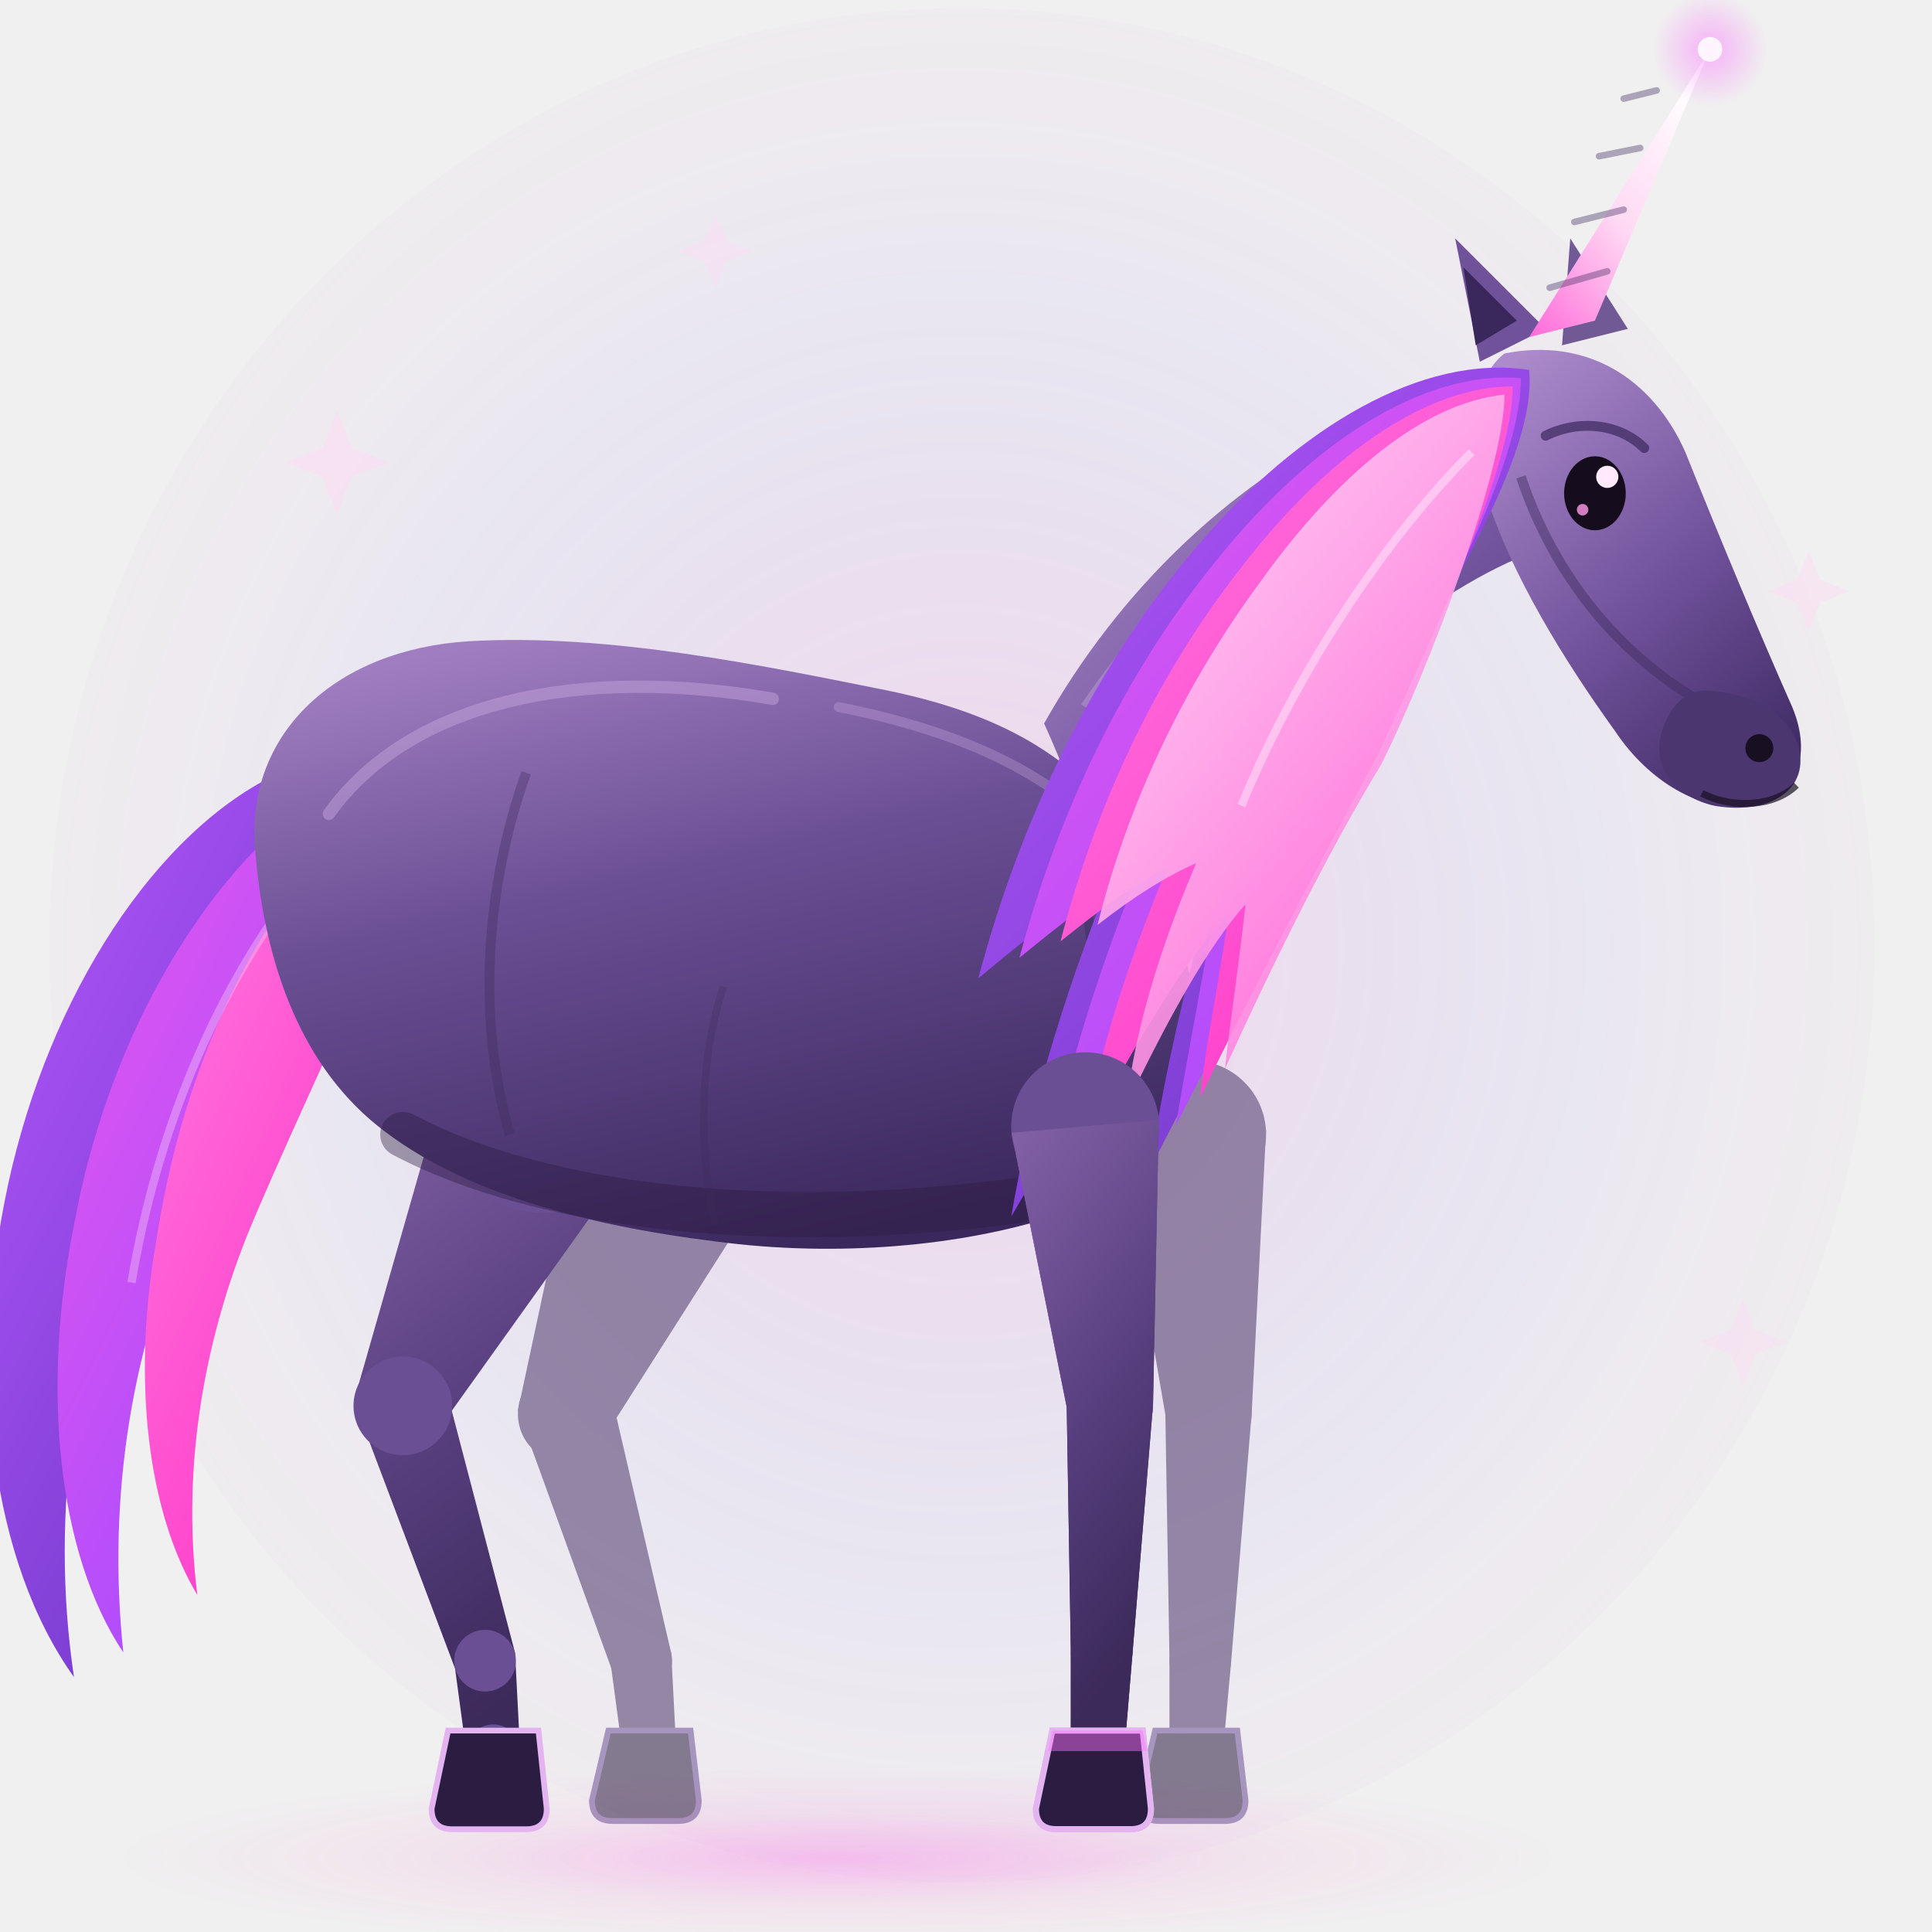
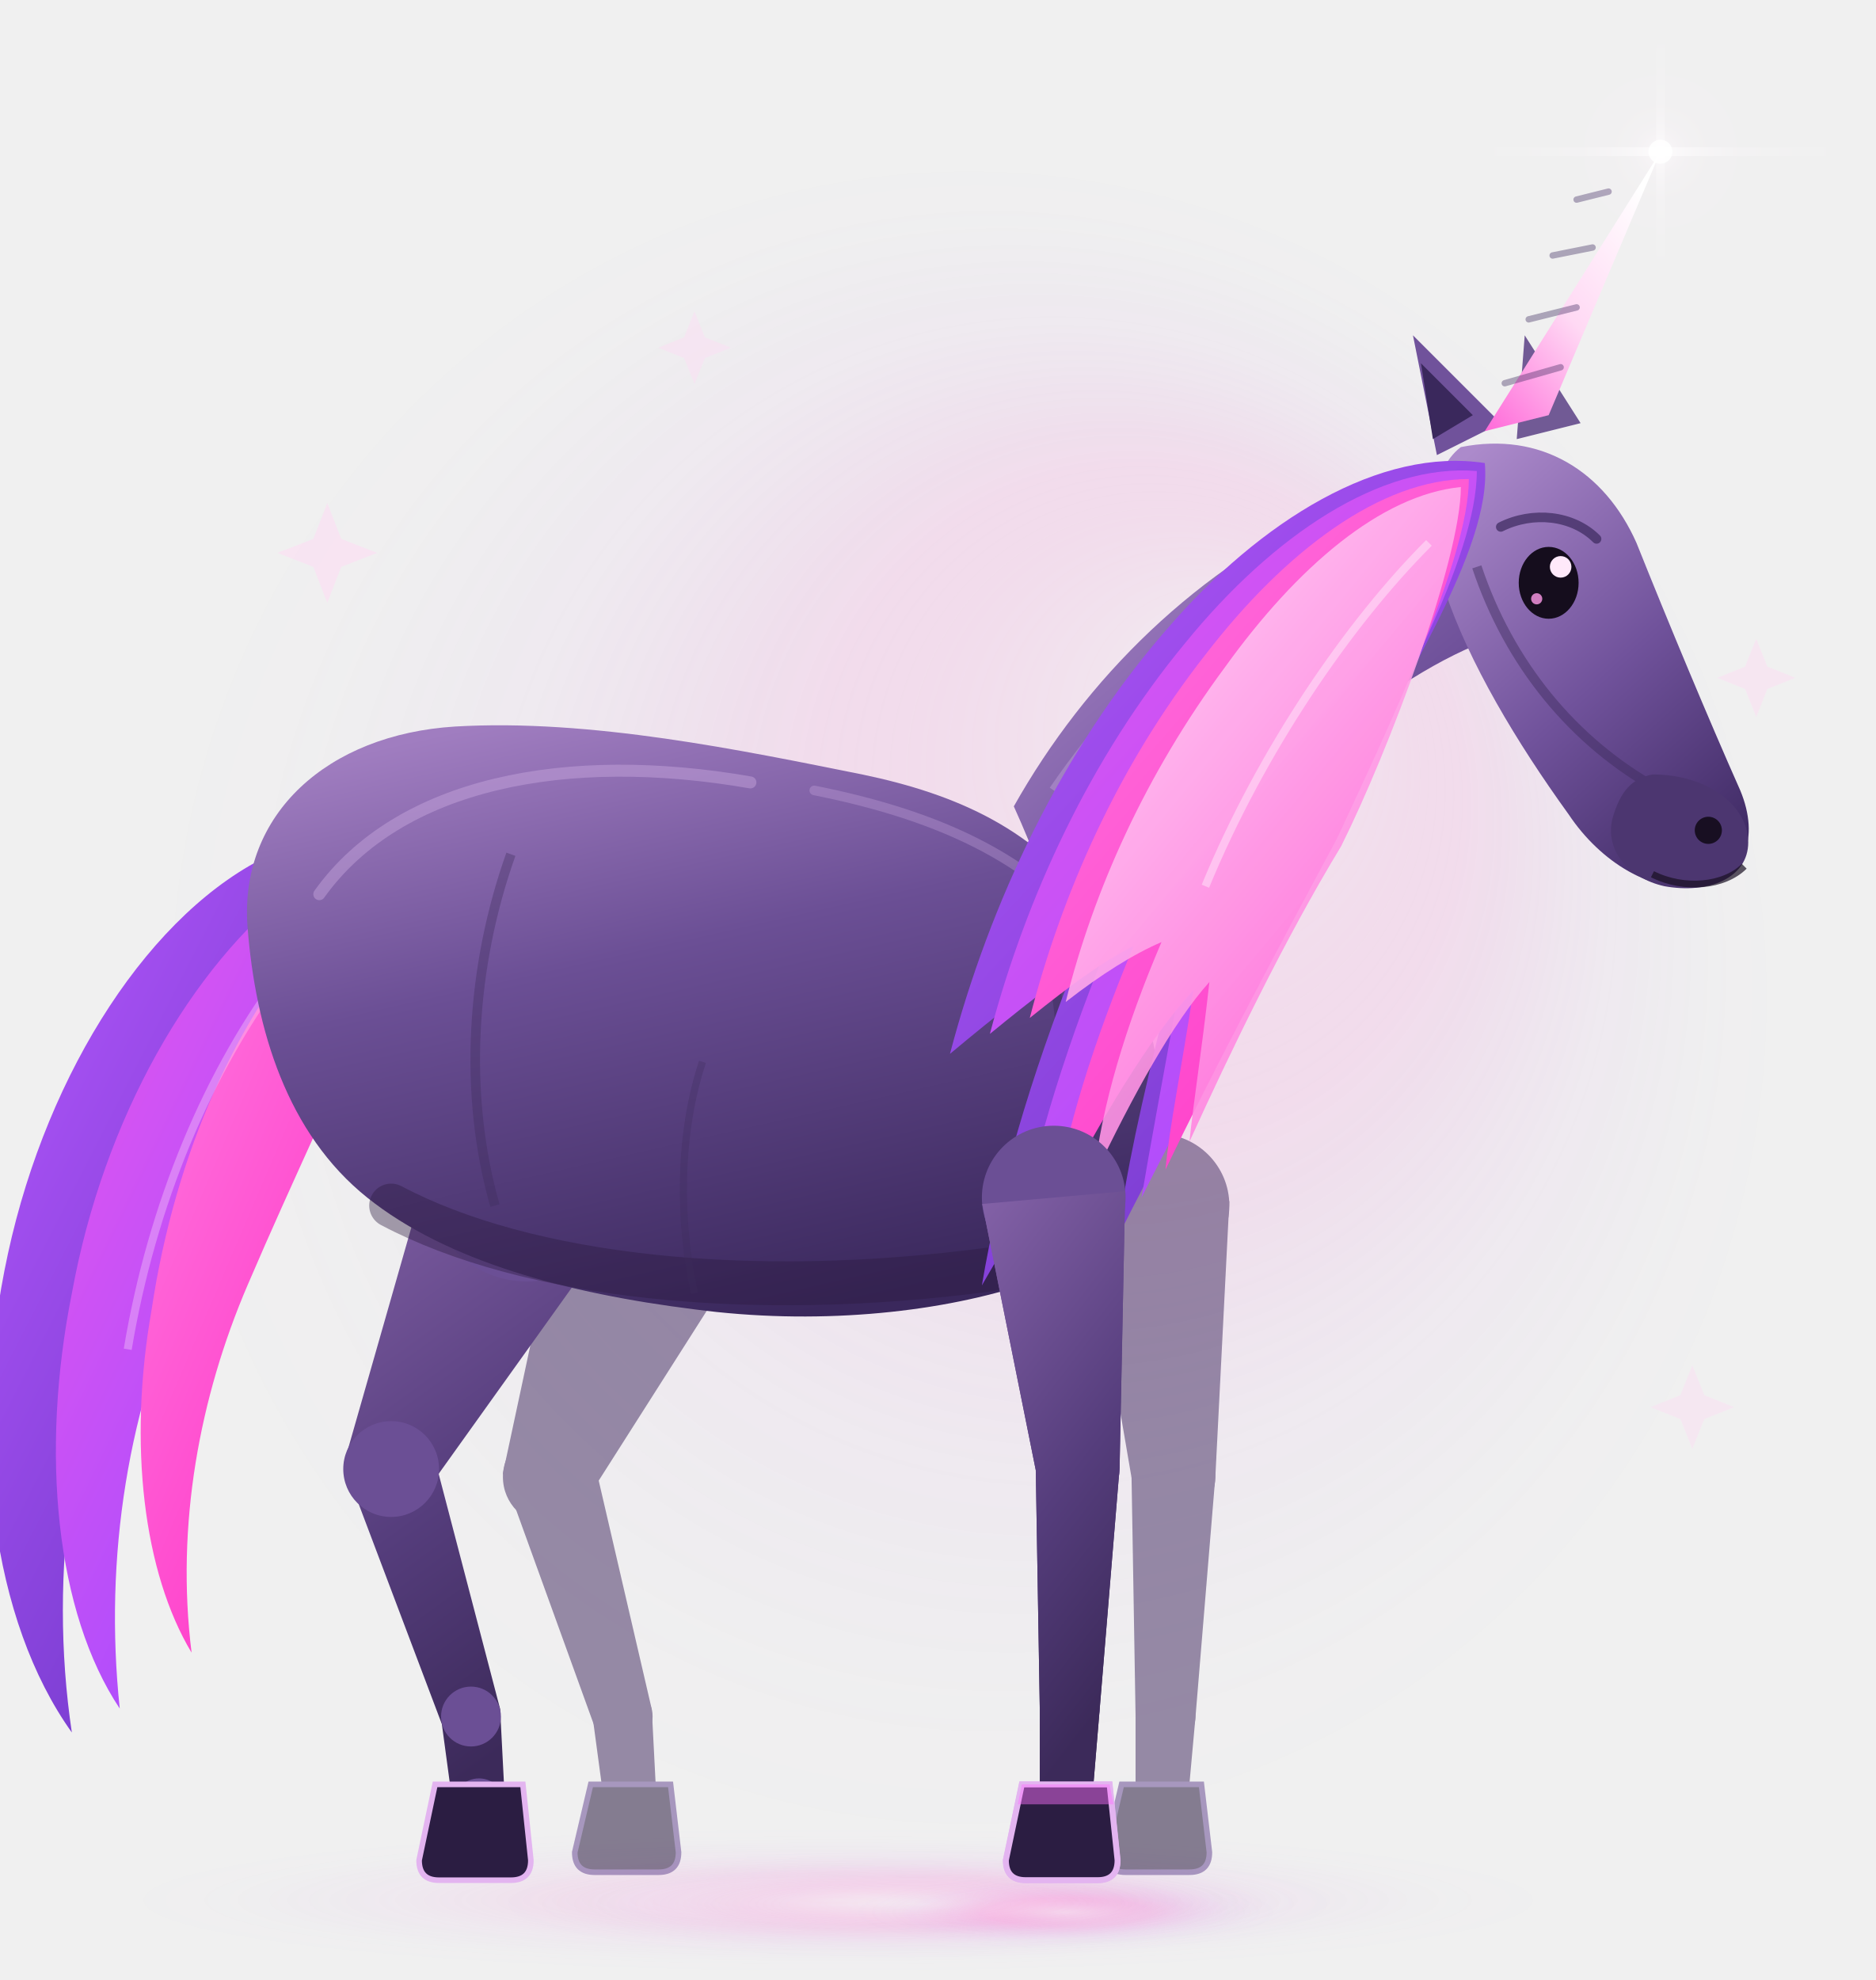
- <svg xmlns="http://www.w3.org/2000/svg" viewBox="58 -30 470 470" fill="none" role="img" aria-label="Unicorn pawing the ground, asset coins scattering from the hoof">
+ <svg xmlns="http://www.w3.org/2000/svg" viewBox="58 -56 470 496" fill="none" role="img" aria-label="Unicorn pawing the ground, asset coins scattering from the hoof">
  <defs>
-     <radialGradient id="aura" cx="50%" cy="50%" r="58%">
-       <stop offset="0%" stop-color="#ff37c7" stop-opacity="0.15" />
-       <stop offset="60%" stop-color="#7850ff" stop-opacity="0.06" />
-       <stop offset="100%" stop-color="#ff37c7" stop-opacity="0" />
+     <radialGradient id="aura" cx="50%" cy="50%" r="50%" fx="68%" fy="30%">
+       <stop offset="0.0%" stop-color="#ffe9fa" stop-opacity="0.17" />
+       <stop offset="9.1%" stop-color="#ffbbed" stop-opacity="0.166" />
+       <stop offset="18.2%" stop-color="#ff8de0" stop-opacity="0.154" />
+       <stop offset="27.3%" stop-color="#ff5ed2" stop-opacity="0.135" />
+       <stop offset="36.4%" stop-color="#fc38c8" stop-opacity="0.111" />
+       <stop offset="45.5%" stop-color="#e93bd0" stop-opacity="0.085" />
+       <stop offset="54.5%" stop-color="#d63fd8" stop-opacity="0.059" />
+       <stop offset="63.6%" stop-color="#c442e0" stop-opacity="0.036" />
+       <stop offset="72.7%" stop-color="#b146e8" stop-opacity="0.018" />
+       <stop offset="81.8%" stop-color="#9e49ef" stop-opacity="0.006" />
+       <stop offset="90.9%" stop-color="#8b4df7" stop-opacity="0.001" />
+       <stop offset="100.0%" stop-color="#7850ff" stop-opacity="0" />
    </radialGradient>
    <linearGradient id="hide" x1="0.25" y1="0" x2="0.6" y2="1">
      <stop offset="0%" stop-color="#a07dc0" />
      <stop offset="40%" stop-color="#6b4f95" />
      <stop offset="100%" stop-color="#3a285c" />
    </linearGradient>
    <linearGradient id="hideLit" x1="0.15" y1="0" x2="0.8" y2="1">
      <stop offset="0%" stop-color="#ac8acb" />
      <stop offset="55%" stop-color="#70529b" />
      <stop offset="100%" stop-color="#412c66" />
    </linearGradient>
    <linearGradient id="limbG" x1="0" y1="0" x2="0.3" y2="1">
      <stop offset="0%" stop-color="#8462a8" />
      <stop offset="60%" stop-color="#553d7c" />
      <stop offset="100%" stop-color="#3c2a5a" />
    </linearGradient>
    <linearGradient id="mane1" x1="0" y1="0" x2="0.7" y2="1">
      <stop offset="0%" stop-color="#ffe9fa" />
      <stop offset="100%" stop-color="#ff6ad9" />
    </linearGradient>
    <linearGradient id="mane2" x1="0" y1="0" x2="0.7" y2="1">
      <stop offset="0%" stop-color="#ff7ae0" />
      <stop offset="100%" stop-color="#ff37c7" />
    </linearGradient>
    <linearGradient id="mane3" x1="0" y1="0" x2="0.7" y2="1">
      <stop offset="0%" stop-color="#e857ee" />
      <stop offset="100%" stop-color="#a24bff" />
    </linearGradient>
    <linearGradient id="mane4" x1="0" y1="0" x2="0.7" y2="1">
      <stop offset="0%" stop-color="#b757ff" />
      <stop offset="100%" stop-color="#6f39c9" />
    </linearGradient>
    <linearGradient id="hornG" x1="0" y1="1" x2="0.7" y2="0">
      <stop offset="0%" stop-color="#ff6ad9" />
      <stop offset="50%" stop-color="#ffd9f4" />
      <stop offset="100%" stop-color="#ffffff" />
    </linearGradient>
    <radialGradient id="coinFace" cx="38%" cy="32%" r="72%">
      <stop offset="0%" stop-color="#4a3552" />
      <stop offset="68%" stop-color="#271d31" />
      <stop offset="100%" stop-color="#181022" />
    </radialGradient>
-     <radialGradient id="glowA" cx="50%" cy="50%" r="50%">
-       <stop offset="0%" stop-color="#ff37c7" stop-opacity="1" />
-       <stop offset="55%" stop-color="#ff37c7" stop-opacity="0.45" />
-       <stop offset="100%" stop-color="#ff37c7" stop-opacity="0" />
-     </radialGradient>
-     <radialGradient id="glowB" cx="50%" cy="50%" r="50%">
-       <stop offset="0%" stop-color="#fc72ff" stop-opacity="1" />
-       <stop offset="50%" stop-color="#fc72ff" stop-opacity="0.5" />
-       <stop offset="100%" stop-color="#fc72ff" stop-opacity="0" />
-     </radialGradient>
+     <radialGradient id="pool" cx="50%" cy="50%" r="50%">
+       <stop offset="0.0%" stop-color="#ffe9fa" stop-opacity="1" />
+       <stop offset="9.1%" stop-color="#ffbbed" stop-opacity="0.975" />
+       <stop offset="18.2%" stop-color="#ff8de0" stop-opacity="0.904" />
+       <stop offset="27.3%" stop-color="#ff5ed2" stop-opacity="0.793" />
+       <stop offset="36.4%" stop-color="#fc38c8" stop-opacity="0.653" />
+       <stop offset="45.5%" stop-color="#e93bd0" stop-opacity="0.499" />
+       <stop offset="54.5%" stop-color="#d63fd8" stop-opacity="0.347" />
+       <stop offset="63.6%" stop-color="#c442e0" stop-opacity="0.211" />
+       <stop offset="72.7%" stop-color="#b146e8" stop-opacity="0.104" />
+       <stop offset="81.8%" stop-color="#9e49ef" stop-opacity="0.036" />
+       <stop offset="90.9%" stop-color="#8b4df7" stop-opacity="0.005" />
+       <stop offset="100.0%" stop-color="#7850ff" stop-opacity="0" />
+     </radialGradient>
+     <radialGradient id="spark" cx="50%" cy="50%" r="50%">
+       <stop offset="0.0%" stop-color="#ffe9fa" stop-opacity="1" />
+       <stop offset="9.1%" stop-color="#ffbbed" stop-opacity="0.562" />
+       <stop offset="18.2%" stop-color="#ff8de0" stop-opacity="0.315" />
+       <stop offset="27.3%" stop-color="#ff5ed2" stop-opacity="0.219" />
+       <stop offset="36.4%" stop-color="#fc38c8" stop-opacity="0.162" />
+       <stop offset="45.5%" stop-color="#e93bd0" stop-opacity="0.117" />
+       <stop offset="54.5%" stop-color="#d63fd8" stop-opacity="0.079" />
+       <stop offset="63.6%" stop-color="#c442e0" stop-opacity="0.047" />
+       <stop offset="72.7%" stop-color="#b146e8" stop-opacity="0.023" />
+       <stop offset="81.8%" stop-color="#9e49ef" stop-opacity="0.008" />
+       <stop offset="90.9%" stop-color="#8b4df7" stop-opacity="0.001" />
+       <stop offset="100.0%" stop-color="#7850ff" stop-opacity="0" />
+     </radialGradient>
+     <linearGradient id="streak" x1="0" y1="0" x2="1" y2="0">
+       <stop offset="0%" stop-color="#ffe9fa" stop-opacity="0" />
+       <stop offset="30%" stop-color="#ffbdee" stop-opacity="0.30" />
+       <stop offset="50%" stop-color="#ffffff" stop-opacity="0.85" />
+       <stop offset="70%" stop-color="#ffbdee" stop-opacity="0.30" />
+       <stop offset="100%" stop-color="#ffe9fa" stop-opacity="0" />
+     </linearGradient>
    <g id="gl-AAPL">
      <path d="M12.152 6.896c-.948 0-2.415-1.078-3.96-1.04-2.04.027-3.91 1.183-4.961 3.014-2.117 3.675-.546 9.103 1.519 12.09 1.013 1.454 2.208 3.09 3.792 3.039 1.52-.065 2.09-.987 3.935-.987 1.831 0 2.35.987 3.96.948 1.637-.026 2.676-1.48 3.676-2.948 1.156-1.688 1.636-3.325 1.662-3.415-.039-.013-3.182-1.221-3.22-4.857-.026-3.04 2.48-4.494 2.597-4.559-1.429-2.09-3.623-2.324-4.39-2.376-2-.156-3.675 1.09-4.61 1.09zM15.53 3.83c.843-1.012 1.4-2.427 1.245-3.83-1.207.052-2.662.805-3.532 1.818-.78.896-1.454 2.338-1.273 3.714 1.338.104 2.715-.688 3.559-1.701" />
    </g>
    <g id="gl-AMD">
      <path d="M18.324 9.137l1.559 1.56h2.556v2.557L24 14.814V9.137zM2 9.52l-2 4.96h1.309l.37-.982H3.9l.408.982h1.338L3.432 9.52zm4.209 0v4.955h1.238v-3.092l1.338 1.562h.188l1.338-1.556v3.091h1.238V9.52H10.47l-1.592 1.845L7.287 9.52zm6.283 0v4.96h2.057c1.979 0 2.88-1.046 2.88-2.472 0-1.36-.937-2.488-2.747-2.488zm1.237.91h.792c1.17 0 1.63.711 1.63 1.57 0 .728-.372 1.572-1.616 1.572h-.806zm-10.985.273l.791 1.932H2.008zm17.137.307l-1.604 1.603v2.25h2.246l1.604-1.607h-2.246z" />
    </g>
    <g id="gl-AMZN">
      <path d="M.045 18.02c.072-.116.187-.124.348-.022 3.636 2.11 7.594 3.166 11.87 3.166 2.852 0 5.668-.533 8.447-1.595l.315-.14c.138-.06.234-.1.293-.13.226-.088.39-.046.525.13.12.174.09.336-.12.48-.256.19-.6.41-1.006.654-1.244.743-2.64 1.316-4.185 1.726a17.617 17.617 0 01-10.951-.577 17.88 17.88 0 01-5.43-3.35c-.1-.074-.151-.15-.151-.22 0-.047.021-.09.051-.13zm6.565-6.218c0-1.005.247-1.863.743-2.577.495-.71 1.17-1.25 2.04-1.615.796-.335 1.756-.575 2.912-.72.39-.046 1.033-.103 1.92-.174v-.37c0-.93-.105-1.558-.3-1.875-.302-.43-.78-.65-1.44-.65h-.182c-.48.046-.896.196-1.246.46-.35.27-.575.63-.675 1.096-.06.3-.206.465-.435.51l-2.52-.315c-.248-.06-.372-.18-.372-.39 0-.046.007-.09.022-.15.247-1.29.855-2.25 1.82-2.88.976-.616 2.1-.975 3.39-1.05h.54c1.65 0 2.957.434 3.888 1.29.135.15.27.3.405.48.12.165.224.314.283.45.075.134.15.33.195.57.06.254.105.42.135.51.03.104.062.3.076.615.01.313.02.493.02.553v5.28c0 .376.06.72.165 1.036.105.313.21.54.315.674l.51.674c.09.136.136.256.136.36 0 .12-.06.226-.18.314-1.2 1.05-1.86 1.62-1.963 1.71-.165.135-.375.15-.63.045a6.062 6.062 0 01-.526-.496l-.31-.347a9.391 9.391 0 01-.317-.42l-.3-.435c-.81.886-1.603 1.44-2.4 1.665-.494.15-1.093.227-1.83.227-1.11 0-2.04-.343-2.76-1.034-.72-.69-1.08-1.665-1.08-2.94l-.05-.076zm3.753-.438c0 .566.14 1.02.425 1.364.285.34.675.512 1.155.512.045 0 .106-.007.195-.02.09-.016.134-.023.166-.023.614-.16 1.08-.553 1.424-1.178.165-.28.285-.58.36-.91.09-.32.12-.59.135-.8.015-.195.015-.54.015-1.005v-.54c-.84 0-1.484.06-1.92.18-1.275.36-1.92 1.17-1.92 2.43l-.035-.02zm9.162 7.027c.03-.06.075-.11.132-.17.362-.243.714-.41 1.05-.5a8.094 8.094 0 011.612-.24c.14-.012.28 0 .41.03.65.06 1.05.168 1.172.33.063.09.099.228.099.39v.15c0 .51-.149 1.11-.424 1.8-.278.69-.664 1.248-1.156 1.68-.073.06-.14.09-.197.09-.03 0-.06 0-.09-.012-.09-.044-.107-.12-.064-.24.54-1.26.806-2.143.806-2.64 0-.15-.03-.27-.087-.344-.145-.166-.55-.257-1.224-.257-.243 0-.533.016-.87.046-.363.045-.7.09-1 .135-.09 0-.148-.014-.18-.044-.03-.03-.036-.047-.02-.077 0-.017.006-.03.02-.063v-.06z" />
    </g>
    <g id="gl-BTC">
      <path d="M23.638 14.904c-1.602 6.43-8.113 10.34-14.542 8.736C2.67 22.05-1.244 15.525.362 9.105 1.962 2.67 8.475-1.243 14.9.358c6.43 1.605 10.342 8.115 8.738 14.548v-.002zm-6.35-4.613c.24-1.59-.974-2.45-2.64-3.03l.54-2.153-1.315-.33-.525 2.107c-.345-.087-.705-.167-1.064-.25l.526-2.127-1.32-.33-.54 2.165c-.285-.067-.565-.132-.84-.2l-1.815-.45-.35 1.407s.975.225.955.236c.535.136.63.486.615.766l-1.477 5.92c-.075.166-.24.406-.614.314.015.02-.96-.24-.96-.24l-.66 1.51 1.71.426.93.242-.54 2.19 1.32.327.54-2.17c.36.1.705.19 1.05.273l-.51 2.154 1.32.33.545-2.19c2.24.427 3.93.257 4.64-1.774.57-1.637-.03-2.58-1.217-3.196.854-.193 1.5-.76 1.68-1.93h.01zm-3.01 4.22c-.404 1.64-3.157.75-4.05.53l.72-2.9c.896.23 3.757.67 3.33 2.37zm.41-4.24c-.37 1.49-2.662.735-3.405.55l.654-2.64c.744.18 3.137.524 2.75 2.084v.006z" />
    </g>
    <g id="gl-COIN">
      <path d="M4.844 11.053c-.872 0-1.553.662-1.553 1.548s.664 1.542 1.553 1.542c.889 0 1.564-.667 1.564-1.547 0-.875-.664-1.543-1.564-1.543zm.006 2.452c-.497 0-.86-.386-.86-.904 0-.523.357-.909.854-.909.502 0 .866.392.866.91 0 .517-.364.903-.86.903zm1.749-1.778h.433v2.36h.693V11.11H6.599zm-5.052-.035c.364 0 .653.224.762.558h.734c-.133-.713-.722-1.197-1.49-1.197-.872 0-1.553.662-1.553 1.548 0 .887.664 1.543 1.553 1.543.75 0 1.351-.484 1.484-1.203h-.728a.78.78 0 01-.756.564c-.502 0-.855-.386-.855-.904 0-.523.347-.909.85-.909zm18.215.622l-.508-.075c-.242-.035-.415-.115-.415-.305 0-.207.225-.31.53-.31.336 0 .55.143.595.379h.67c-.075-.599-.537-.95-1.247-.95-.733 0-1.218.375-1.218.904 0 .506.317.8.958.892l.508.075c.249.034.387.132.387.316 0 .236-.242.334-.577.334-.41 0-.641-.167-.676-.42h-.681c.064.581.52.99 1.35.99.757 0 1.26-.346 1.26-.938 0-.53-.364-.806-.936-.892zM7.378 9.885a.429.429 0 00-.444.437c0 .254.19.438.444.438a.429.429 0 00.445-.438.429.429 0 00-.445-.437zm10.167 2.245c0-.645-.392-1.076-1.224-1.076-.785 0-1.224.397-1.31 1.007h.687c.035-.236.22-.432.612-.432.352 0 .525.155.525.345 0 .248-.317.311-.71.351-.531.058-1.19.242-1.19.933 0 .535.4.88 1.034.88.497 0 .809-.207.965-.535.023.293.242.483.548.483h.404v-.616h-.34v-1.34zm-.68.748c0 .397-.347.69-.769.69-.26 0-.48-.11-.48-.34 0-.293.353-.373.676-.408.312-.028.485-.097.572-.23zm-3.679-1.825c-.386 0-.71.162-.94.432V9.856h-.693v4.23h.68v-.391c.232.282.56.449.953.449.832 0 1.461-.656 1.461-1.543 0-.886-.64-1.548-1.46-1.548zm-.103 2.452c-.497 0-.86-.386-.86-.904 0-.517.369-.909.865-.909.503 0 .855.386.855.91 0 .517-.364.903-.86.903zm-3.187-2.452c-.45 0-.745.184-.919.443v-.385H8.29v2.975h.693v-1.617c0-.455.289-.777.716-.777.398 0 .647.282.647.69v1.704h.692v-1.755c0-.748-.386-1.278-1.142-1.278zM24 12.503c0-.851-.624-1.45-1.46-1.45-.89 0-1.542.668-1.542 1.548 0 .927.698 1.543 1.553 1.543.722 0 1.287-.426 1.432-1.03h-.722c-.104.264-.358.414-.699.414-.445 0-.78-.276-.854-.76H24v-.264zm-2.252-.23c.11-.414.422-.615.78-.615.392 0 .693.224.762.615Z" />
    </g>
    <g id="gl-ETH">
      <path d="M11.944 17.97L4.58 13.62 11.943 24l7.37-10.38-7.372 4.35h.003zM12.056 0L4.69 12.223l7.365 4.354 7.365-4.35L12.056 0z" />
    </g>
    <g id="gl-GOOGL">
      <path d="M12.48 10.92v3.28h7.84c-.24 1.84-.853 3.187-1.787 4.133-1.147 1.147-2.933 2.4-6.053 2.4-4.827 0-8.6-3.893-8.6-8.72s3.773-8.72 8.6-8.72c2.6 0 4.507 1.027 5.907 2.347l2.307-2.307C18.747 1.44 16.133 0 12.48 0 5.867 0 .307 5.387.307 12s5.56 12 12.173 12c3.573 0 6.267-1.173 8.373-3.36 2.16-2.16 2.84-5.213 2.84-7.667 0-.76-.053-1.467-.173-2.053H12.48z" />
    </g>
    <g id="gl-META">
      <path d="M6.915 4.03c-1.968 0-3.683 1.28-4.871 3.113C.704 9.208 0 11.883 0 14.449c0 .706.07 1.369.21 1.973a6.624 6.624 0 0 0 .265.86 5.297 5.297 0 0 0 .371.761c.696 1.159 1.818 1.927 3.593 1.927 1.497 0 2.633-.671 3.965-2.444.76-1.012 1.144-1.626 2.663-4.32l.756-1.339.186-.325c.061.1.121.196.183.3l2.152 3.595c.724 1.21 1.665 2.556 2.47 3.314 1.046.987 1.992 1.22 3.06 1.22 1.075 0 1.876-.355 2.455-.843a3.743 3.743 0 0 0 .81-.973c.542-.939.861-2.127.861-3.745 0-2.72-.681-5.357-2.084-7.45-1.282-1.912-2.957-2.93-4.716-2.93-1.047 0-2.088.467-3.053 1.308-.652.57-1.257 1.29-1.82 2.05-.69-.875-1.335-1.547-1.958-2.056-1.182-.966-2.315-1.303-3.454-1.303zm10.16 2.053c1.147 0 2.188.758 2.992 1.999 1.132 1.748 1.647 4.195 1.647 6.4 0 1.548-.368 2.9-1.839 2.9-.58 0-1.027-.23-1.664-1.004-.496-.601-1.343-1.878-2.832-4.358l-.617-1.028a44.908 44.908 0 0 0-1.255-1.98c.07-.109.141-.224.211-.327 1.12-1.667 2.118-2.602 3.358-2.602zm-10.201.553c1.265 0 2.058.791 2.675 1.446.307.327.737.871 1.234 1.579l-1.02 1.566c-.757 1.163-1.882 3.017-2.837 4.338-1.191 1.649-1.81 1.817-2.486 1.817-.524 0-1.038-.237-1.383-.794-.263-.426-.464-1.13-.464-2.046 0-2.221.63-4.535 1.66-6.088.454-.687.964-1.226 1.533-1.533a2.264 2.264 0 0 1 1.088-.285z" />
    </g>
    <g id="gl-NFLX">
      <path d="M5.398 0v.006c3.028 8.556 5.37 15.175 8.348 23.596 2.344.058 4.85.398 4.854.398-2.8-7.924-5.923-16.747-8.487-24zm8.489 0v9.63L18.6 22.951c-.043-7.86-.004-15.913.002-22.95zM5.398 1.05V24c1.873-.225 2.81-.312 4.715-.398v-9.22z" />
    </g>
    <g id="gl-NVDA">
      <path d="M8.948 8.798v-1.43a6.7 6.7 0 0 1 .424-.018c3.922-.124 6.493 3.374 6.493 3.374s-2.774 3.851-5.75 3.851c-.398 0-.787-.062-1.158-.185v-4.346c1.528.185 1.837.857 2.747 2.385l2.04-1.714s-1.492-1.952-4-1.952a6.016 6.016 0 0 0-.796.035m0-4.735v2.138l.424-.027c5.45-.185 9.01 4.47 9.01 4.47s-4.08 4.964-8.33 4.964c-.37 0-.733-.035-1.095-.097v1.325c.3.035.61.062.91.062 3.957 0 6.82-2.023 9.593-4.408.459.371 2.34 1.263 2.73 1.652-2.633 2.208-8.772 3.984-12.253 3.984-.335 0-.653-.018-.971-.053v1.864H24V4.063zm0 10.326v1.131c-3.657-.654-4.673-4.46-4.673-4.46s1.758-1.944 4.673-2.262v1.237H8.94c-1.528-.186-2.73 1.245-2.73 1.245s.68 2.412 2.739 3.11M2.456 10.9s2.164-3.197 6.5-3.533V6.201C4.153 6.59 0 10.653 0 10.653s2.35 6.802 8.948 7.42v-1.237c-4.84-.6-6.492-5.936-6.492-5.936z" />
    </g>
    <g id="gl-TSLA">
      <path d="M12 5.362l2.475-3.026s4.245.09 8.471 2.054c-1.082 1.636-3.231 2.438-3.231 2.438-.146-1.439-1.154-1.79-4.354-1.79L12 24 8.619 5.034c-3.18 0-4.188.354-4.335 1.792 0 0-2.146-.795-3.229-2.43C5.28 2.431 9.525 2.34 9.525 2.34L12 5.362l-.004.002H12v-.002zm0-3.899c3.415-.03 7.326.528 11.328 2.28.535-.968.672-1.395.672-1.395C19.625.612 15.528.015 12 0 8.472.015 4.375.61 0 2.349c0 0 .195.525.672 1.396C4.674 1.989 8.585 1.435 12 1.46v.003z" />
    </g>
  </defs>
  <style>
    @keyframes blink{0%,95%,100%{transform:scaleY(1)}97.5%{transform:scaleY(.08)}}
    #eye{transform-box:fill-box;transform-origin:center;animation:blink 6.5s ease-in-out infinite}
    @media (prefers-reduced-motion:reduce){#eye{animation:none}}
  </style>
-   <ellipse cx="292" cy="200" rx="222" ry="228" fill="url(#aura)" />
-   <ellipse cx="262" cy="422" rx="176" ry="22" fill="url(#glowA)" opacity="0.16" />
-   <ellipse cx="262" cy="422" rx="92" ry="11" fill="url(#glowB)" opacity="0.2" />
+   <ellipse cx="292" cy="204" rx="226" ry="230" fill="url(#aura)" />
+   <ellipse cx="268" cy="420" rx="196" ry="20" fill="url(#pool)" opacity="0.13" />
+   <ellipse cx="288" cy="421" rx="116" ry="15" fill="url(#pool)" opacity="0.15" />
+   <ellipse cx="325" cy="423" rx="58" ry="10" fill="url(#pool)" opacity="0.20" />
  <g fill="#ffd9f4">
    <path d="M140 70 l3.5 9 l9 3.5 l-9 3.5 l-3.5 9 l-3.5 -9 l-9 -3.5 l9 -3.5 z" opacity="0.5" />
    <path d="M498 104 l2.8 7 l7 2.8 l-7 2.8 l-2.8 7 l-2.8 -7 l-7 -2.8 l7 -2.8 z" opacity="0.42" />
    <path d="M104 268 l2.4 6 l6 2.4 l-6 2.4 l-2.4 6 l-2.4 -6 l-6 -2.4 l6 -2.4 z" opacity="0.32" />
    <path d="M482 286 l3 7.5 l7.5 3 l-7.5 3 l-3 7.5 l-3 -7.5 l-7.5 -3 l7.5 -3 z" opacity="0.36" />
    <path d="M232 22 l2.6 6.5 l6.5 2.6 l-6.5 2.6 l-2.6 6.5 l-2.6 -6.5 l-6.5 -2.6 l6.5 -2.6 z" opacity="0.4" />
  </g>
  <g id="nk-rig">
    <g>
      <path d="M126 158 C 96 172, 70 212, 60 258 C 50 304, 56 350, 76 378                C 70 338, 76 294, 94 256 C 110 222, 124 194, 134 178 Z" fill="url(#mane4)" />
      <path d="M132 166 C 106 186, 84 224, 76 268 C 68 308, 72 348, 88 372                C 84 334, 90 296, 106 262 C 120 232, 134 208, 142 190 Z" fill="url(#mane3)" />
      <path d="M138 176 C 118 198, 102 232, 96 272 C 90 306, 94 338, 106 358                C 102 326, 108 294, 120 266 C 132 238, 142 218, 148 202 Z" fill="url(#mane2)" />
      <path d="M130 186 C 110 212, 96 246, 90 282" stroke="#ffe9fa" stroke-width="2" fill="none" opacity="0.32" />
    </g>
    <g opacity="0.55">
      <path d="M200.8 234.7 L184.0 313.1 L206.7 375.8 L209.5 396.6 L222.5 395.4 L221.3 372.2 L208.0 314.9 L247.2 253.3 Z" fill="#4a3568" />
      <circle cx="224.0" cy="244.0" r="25.0" fill="#4a3568" />
      <circle cx="196.0" cy="314.0" r="12.0" fill="#4a3568" />
      <circle cx="214.0" cy="374.0" r="7.5" fill="#4a3568" />
      <circle cx="216.0" cy="396.0" r="6.5" fill="#4a3568" />
      <path d="M206.0 391.0 h20.0 l2.0 17.0 q0 5 -5 5 h-16.0 q-5 0 -5 -5 z" fill="#2b1d42" stroke="#6b4f95" stroke-width="1.4" />
      <path d="M330.0 247.1 L341.5 314.2 L342.5 373.7 L342.5 395.7 L355.5 396.3 L357.5 374.3 L362.5 313.8 L366.0 244.9 Z" fill="#4a3568" />
      <circle cx="348.0" cy="246.0" r="18.0" fill="#4a3568" />
      <circle cx="352.0" cy="314.0" r="10.5" fill="#4a3568" />
      <circle cx="350.0" cy="374.0" r="7.5" fill="#4a3568" />
      <circle cx="349.0" cy="396.0" r="6.5" fill="#4a3568" />
      <path d="M339.0 391.0 h20.0 l2.0 17.0 q0 5 -5 5 h-16.0 q-5 0 -5 -5 z" fill="#2b1d42" stroke="#6b4f95" stroke-width="1.4" />
    </g>
    <path d="M167.4 229.3 L144.1 310.8 L168.7 375.9 L171.5 396.6 L184.5 395.4 L183.3 372.1 L167.9 313.2 L212.6 250.7 Z" fill="url(#limbG)" />
    <circle cx="190.0" cy="240.0" r="25.0" fill="#6b4f95" />
    <circle cx="156.0" cy="312.0" r="12.0" fill="#6b4f95" />
    <circle cx="176.0" cy="374.0" r="7.5" fill="#6b4f95" />
    <circle cx="178.0" cy="396.0" r="6.5" fill="#6b4f95" />
    <path d="M167.0 391.0 h22.0 l2.0 19.0 q0 5 -5 5 h-18.0 q-5 0 -5 -5 z" fill="#2b1d42" stroke="#e3b4f0" stroke-width="1.4" />
    <path d="M120 176              C 118 148, 140 128, 172 126              C 206 124, 244 132, 274 138              C 298 143, 318 152, 332 172              C 344 189, 350 208, 348 226              C 346 246, 334 260, 314 266              C 292 273, 262 276, 232 272              C 200 268, 170 260, 150 244              C 130 228, 122 202, 120 176 Z" fill="url(#hide)" />
    <path d="M138 168 C 158 140, 200 132, 246 140" stroke="#cfb0e4" stroke-width="3" fill="none" opacity="0.4" stroke-linecap="round" />
    <path d="M262 142 C 292 148, 314 158, 330 176" stroke="#cfb0e4" stroke-width="2.4" fill="none" opacity="0.3" stroke-linecap="round" />
    <path d="M156 246 C 190 264, 246 270, 306 262" stroke="#2a1a3f" stroke-width="11" fill="none" opacity="0.4" stroke-linecap="round" />
    <path d="M318 176 C 326 196, 326 220, 316 240" stroke="#3c2a5a" stroke-width="2.4" fill="none" opacity="0.45" />
    <path d="M186 158 C 176 186, 174 218, 182 246" stroke="#3c2a5a" stroke-width="2.4" fill="none" opacity="0.35" />
    <path d="M232 268 C 228 250, 228 228, 234 210" stroke="#3c2a5a" stroke-width="1.8" fill="none" opacity="0.3" />
    <path d="M312 146              C 330 114, 358 86, 394 70              C 408 64, 420 61, 428 62              L 432 104              C 420 108, 404 118, 390 130              C 372 145, 356 166, 344 188              C 338 200, 334 210, 332 218              C 330 194, 322 168, 312 146 Z" fill="url(#hideLit)" />
    <path d="M322 142 C 344 110, 374 84, 404 70" stroke="#cfb0e4" stroke-width="2.4" fill="none" opacity="0.35" />
    <path d="M424 56              C 444 52, 460 62, 468 80              C 476 100, 486 124, 494 142              C 499 154, 495 164, 484 166              C 472 168, 459 160, 451 148              C 438 130, 426 110, 420 92              C 415 78, 416 62, 424 56 Z" fill="url(#hideLit)" />
    <path d="M428 86 C 436 110, 452 130, 474 142" stroke="#3c2a5a" stroke-width="2.4" fill="none" opacity="0.45" />
    <path d="M472 138 C 486 138, 496 146, 496 155 C 496 164, 486 168, 475 166              C 466 164, 460 157, 462 149 C 464 142, 467 139, 472 138 Z" fill="#4c3670" />
    <circle cx="486" cy="152" r="3.4" fill="#180f22" />
    <path d="M472 163 C 480 167, 490 166, 495 161" stroke="#180f22" stroke-width="1.7" fill="none" opacity="0.7" />
    <path d="M418 58 L412 28 L434 50 Z" fill="#70529b" />
    <path d="M417 54 L414 35 L427 48 Z" fill="#3a285c" />
    <path d="M438 54 L440 28 L454 50 Z" fill="#5a3f85" opacity="0.85" />
    <path d="M434 76 C 442 72, 452 73, 458 79" stroke="#3a285c" stroke-width="2.4" fill="none" opacity="0.7" stroke-linecap="round" />
    <g id="eye">
      <ellipse cx="446" cy="90" rx="7.5" ry="9" fill="#150d1d" />
      <circle cx="449" cy="86" r="2.7" fill="#ffe9fa" />
      <circle cx="443" cy="94" r="1.4" fill="#ff9ae8" opacity="0.8" />
    </g>
    <path d="M430 52 L446 48 L474 -18 Z" fill="url(#hornG)" />
    <g stroke="#3a285c" stroke-width="1.6" opacity="0.38" stroke-linecap="round">
      <path d="M435 40 L449 36" />
      <path d="M441 24 L453 21" />
      <path d="M447 8 L457 6" />
      <path d="M453 -6 L461 -8" />
    </g>
-     <circle cx="474" cy="-18" r="14" fill="url(#glowB)" opacity="0.5" />
-     <circle cx="474" cy="-18" r="3" fill="#ffffff" opacity="0.85" />
+     <g style="mix-blend-mode:screen">
+       <circle cx="474" cy="-18" r="34" fill="url(#spark)" opacity="0.55" />
+       <circle cx="474" cy="-18" r="13" fill="url(#spark)" opacity="0.75" />
+       <rect x="428" y="-19.1" width="92" height="2.2" rx="1.1" fill="url(#streak)" opacity="0.7" />
+       <rect x="444" y="-19.1" width="60" height="2.2" rx="1.1" fill="url(#streak)" opacity="0.5" transform="rotate(90 474 -18)" />
+       <circle cx="474" cy="-18" r="3" fill="#ffffff" opacity="0.9" />
+     </g>
    <g>
      <path d="M430 60 C 404 56, 374 74, 350 102 C 324 132, 306 170, 296 208                C 308 198, 318 190, 328 184 C 316 214, 308 242, 304 266                C 320 238, 336 212, 350 196 C 344 220, 340 238, 338 254                C 354 222, 376 184, 392 150 C 408 116, 432 82, 430 60 Z" fill="url(#mane4)" />
      <path d="M428 62 C 404 60, 377 78, 355 105 C 331 134, 315 169, 306 203                C 317 194, 326 187, 335 182 C 324 209, 316 236, 313 256                C 327 231, 341 208, 353 194 C 349 216, 346 232, 344 244                C 358 216, 378 181, 392 152 C 407 120, 428 84, 428 62 Z" fill="url(#mane3)" />
      <path d="M426 64 C 404 64, 380 82, 360 108 C 338 136, 324 168, 316 199                C 326 191, 334 185, 342 181 C 332 205, 325 227, 322 247                C 334 224, 346 204, 357 192 C 354 212, 351 226, 350 237                C 362 212, 379 180, 393 154 C 406 126, 426 84, 426 64 Z" fill="url(#mane2)" />
      <path d="M424 66 C 404 68, 383 86, 365 111 C 345 138, 332 167, 325 195                C 334 188, 342 183, 349 180 C 340 201, 334 221, 332 239                C 342 218, 352 200, 361 190 C 359 208, 357 220, 356 230                C 366 208, 380 179, 394 156 C 406 132, 424 84, 424 66 Z" fill="url(#mane1)" opacity="0.9" />
      <path d="M416 80 C 396 100, 374 132, 360 166" stroke="#ffffff" stroke-width="2" fill="none" opacity="0.38" />
    </g>
    <path d="M304.1 245.6 L317.5 312.3 L318.5 371.7 L318.5 395.7 L331.5 396.3 L333.5 372.3 L338.5 311.7 L339.9 242.4 Z" fill="url(#limbG)" />
    <circle cx="322.0" cy="244.0" r="18.0" fill="#6b4f95" />
    <circle cx="328.0" cy="312.0" r="10.5" fill="#6b4f95" />
    <circle cx="326.0" cy="372.0" r="7.5" fill="#6b4f95" />
    <circle cx="325.0" cy="396.0" r="6.5" fill="#6b4f95" />
    <path d="M314.0 391.0 h22.0 l2.0 19.0 q0 5 -5 5 h-18.0 q-5 0 -5 -5 z" fill="#2b1d42" stroke="#e3b4f0" stroke-width="1.4" />
    <g id="nk-leg">
      <path class="nk-leg-shape" d="M304.1 245.6 L317.5 312.3 L318.5 371.7 L318.5 395.7 L331.5 396.3 L333.5 372.3 L338.5 311.7 L339.9 242.4 Z" fill="url(#limbG)" />
      <g class="nk-leg-caps" />
      <g id="nk-hoof" transform="translate(325 391)">
        <path d="M-11 0 h22 l2 19 q0 5 -5 5 h-18 q-5 0 -5 -5 z" fill="#2b1d42" stroke="#e3b4f0" stroke-width="1.5" />
        <path d="M-11 0 h22 l1 5 h-24 z" fill="#fc72ff" opacity="0.45" />
      </g>
    </g>
  </g>
  <ellipse id="nk-dust" cx="325" cy="420" rx="30" ry="8" fill="none" stroke="#ffd9f4" stroke-width="2.5" opacity="0" />
-   <g id="nk-impact" opacity="0">
-     <ellipse cx="325" cy="418" rx="52" ry="15" fill="url(#glowB)" opacity="0.6" />
+   <g id="nk-impact" opacity="0" style="mix-blend-mode:screen">
+     <ellipse cx="325" cy="418" rx="86" ry="22" fill="url(#pool)" opacity="0.35" />
+     <ellipse cx="325" cy="418" rx="44" ry="13" fill="url(#spark)" opacity="0.75" />
    <g stroke="#ffe9fa" stroke-width="2.6" stroke-linecap="round" opacity="0.9">
      <path d="M292 412 L274 401" />
      <path d="M358 412 L376 401" />
      <path d="M325 404 L325 386" />
      <path d="M305 408 L294 392" />
      <path d="M345 408 L356 392" />
    </g>
  </g>
+   <g id="nk-halos" style="mix-blend-mode:screen">
+     <circle class="nk-halo" r="40.0" fill="url(#pool)" opacity="0" transform="translate(325 410) scale(0)" />
+     <circle class="nk-halo" r="34.0" fill="url(#pool)" opacity="0" transform="translate(325 410) scale(0)" />
+     <circle class="nk-halo" r="42.0" fill="url(#pool)" opacity="0" transform="translate(325 410) scale(0)" />
+     <circle class="nk-halo" r="32.0" fill="url(#pool)" opacity="0" transform="translate(325 410) scale(0)" />
+     <circle class="nk-halo" r="36.0" fill="url(#pool)" opacity="0" transform="translate(325 410) scale(0)" />
+     <circle class="nk-halo" r="30.0" fill="url(#pool)" opacity="0" transform="translate(325 410) scale(0)" />
+   </g>
  <g id="nk-coins">
    <g class="nk-coin" transform="translate(325 410) scale(0)" opacity="0">
      <circle r="20" fill="url(#coinFace)" stroke="#ff37c7" stroke-width="2.2" />
      <circle r="13.5" fill="none" stroke="#fc72ff" stroke-width="1.1" opacity="0.5" />
      <g transform="scale(0.967) translate(-12 -12)" fill="#ffe9fa">
        <use class="nk-glyph" href="#gl-AAPL" />
      </g>
    </g>
    <g class="nk-coin" transform="translate(325 410) scale(0)" opacity="0">
      <circle r="17" fill="url(#coinFace)" stroke="#ff37c7" stroke-width="2.2" />
      <circle r="10.5" fill="none" stroke="#fc72ff" stroke-width="1.1" opacity="0.5" />
      <g transform="scale(0.822) translate(-12 -12)" fill="#ffe9fa">
        <use class="nk-glyph" href="#gl-AMD" />
      </g>
    </g>
    <g class="nk-coin" transform="translate(325 410) scale(0)" opacity="0">
      <circle r="21" fill="url(#coinFace)" stroke="#ff37c7" stroke-width="2.2" />
      <circle r="14.5" fill="none" stroke="#fc72ff" stroke-width="1.1" opacity="0.5" />
      <g transform="scale(1.015) translate(-12 -12)" fill="#ffe9fa">
        <use class="nk-glyph" href="#gl-AMZN" />
      </g>
    </g>
    <g class="nk-coin" transform="translate(325 410) scale(0)" opacity="0">
      <circle r="16" fill="url(#coinFace)" stroke="#ff37c7" stroke-width="2.2" />
      <circle r="9.5" fill="none" stroke="#fc72ff" stroke-width="1.1" opacity="0.5" />
      <g transform="scale(0.773) translate(-12 -12)" fill="#ffe9fa">
        <use class="nk-glyph" href="#gl-BTC" />
      </g>
    </g>
    <g class="nk-coin" transform="translate(325 410) scale(0)" opacity="0">
      <circle r="18" fill="url(#coinFace)" stroke="#ff37c7" stroke-width="2.2" />
      <circle r="11.5" fill="none" stroke="#fc72ff" stroke-width="1.1" opacity="0.5" />
      <g transform="scale(0.870) translate(-12 -12)" fill="#ffe9fa">
        <use class="nk-glyph" href="#gl-COIN" />
      </g>
    </g>
    <g class="nk-coin" transform="translate(325 410) scale(0)" opacity="0">
      <circle r="15" fill="url(#coinFace)" stroke="#ff37c7" stroke-width="2.2" />
      <circle r="8.5" fill="none" stroke="#fc72ff" stroke-width="1.1" opacity="0.5" />
      <g transform="scale(0.725) translate(-12 -12)" fill="#ffe9fa">
        <use class="nk-glyph" href="#gl-ETH" />
      </g>
    </g>
  </g>
</svg>
